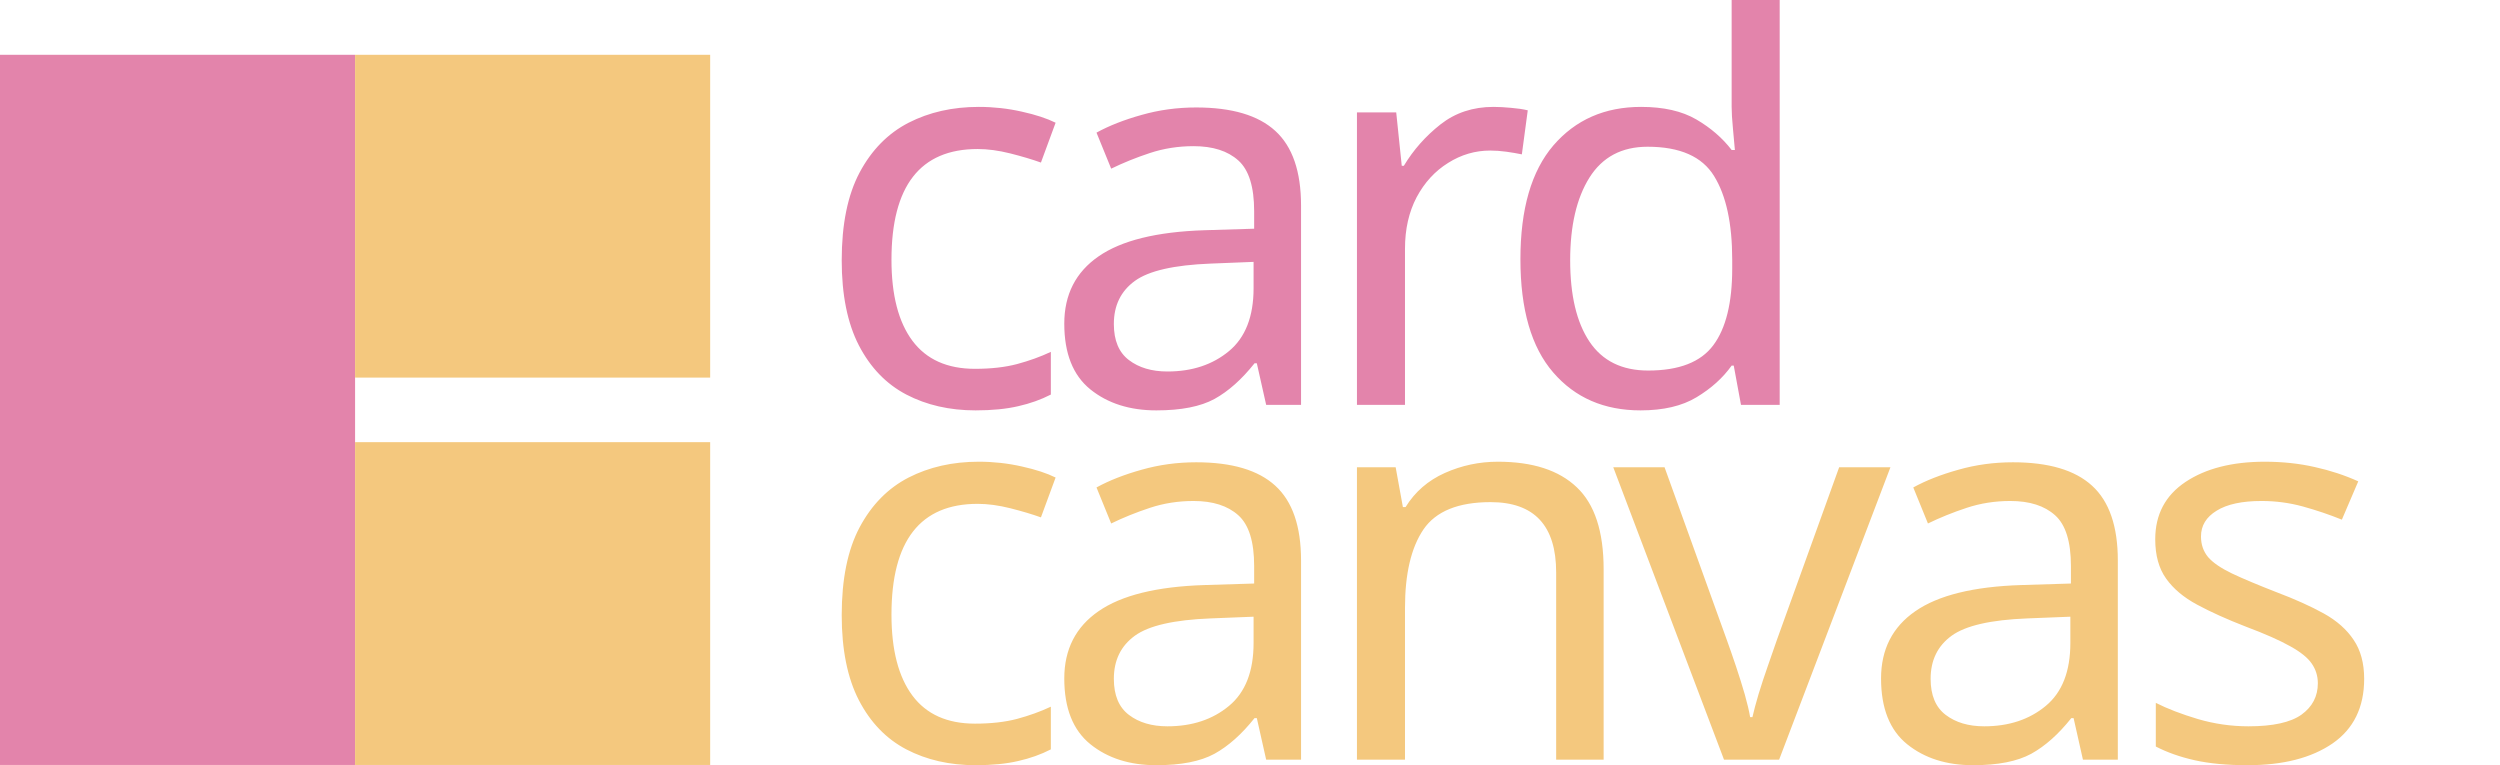
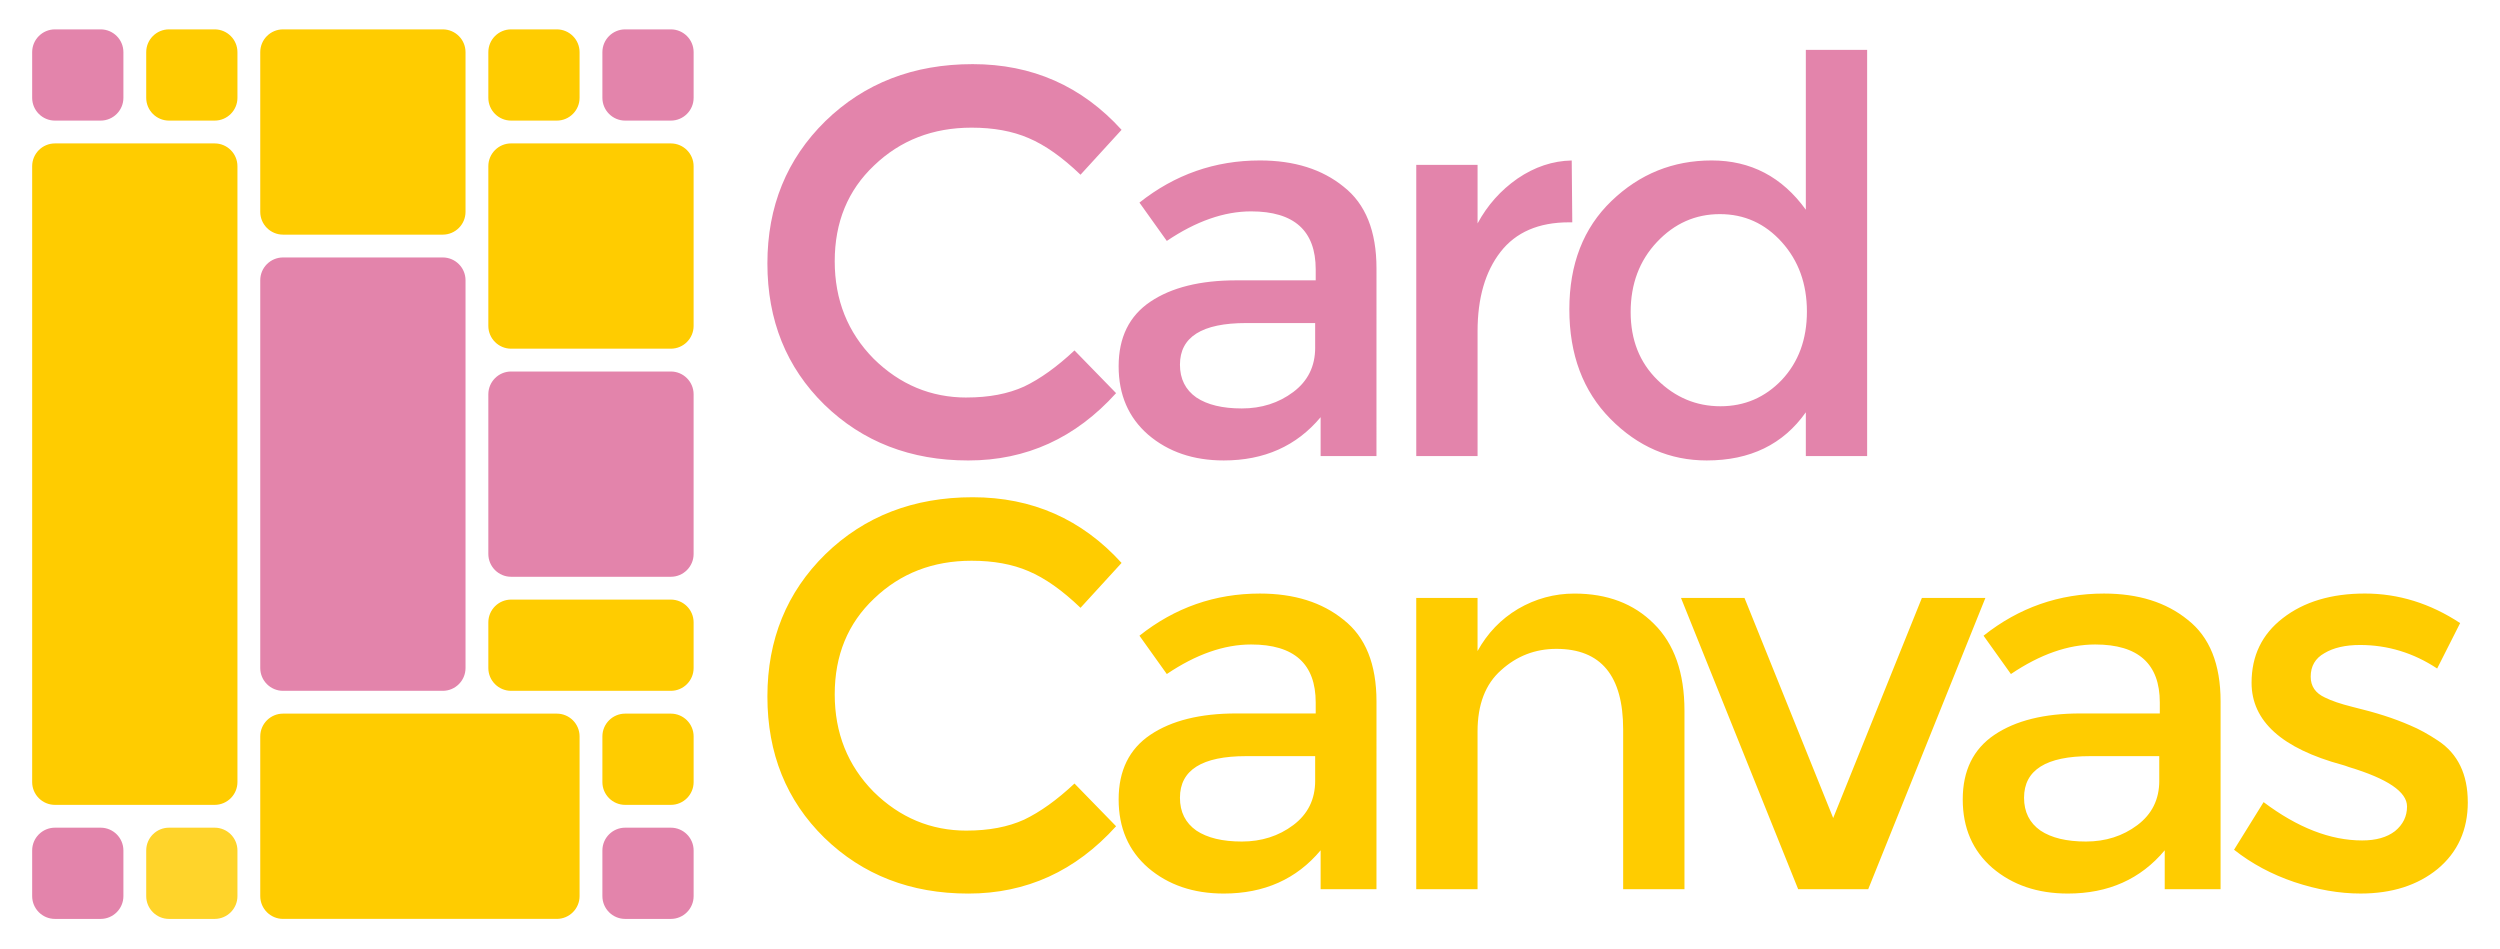
- <svg xmlns="http://www.w3.org/2000/svg" width="204.908mm" height="62.699mm" viewBox="0 0 204.908 62.699" version="1.1" id="svg1" xml:space="preserve">
-   <defs id="defs1" />
-   <g id="layer1" transform="translate(-5.092284,-2.465144)">
-     <g id="g8">
-       <text xml:space="preserve" style="font-size:44.724px;font-family:'Rage Italic';-inkscape-font-specification:'Rage Italic, ';letter-spacing:-2.836px;fill:#e384ab;fill-opacity:1;stroke-width:0.671;stroke-linecap:round;stroke-linejoin:round" x="71.627" y="35.651" id="text1">
-         <tspan id="tspan1" style="font-style:normal;font-variant:normal;font-weight:normal;font-stretch:normal;font-size:44.724px;font-family:Montserrat;-inkscape-font-specification:Montserrat;letter-spacing:-2.836px;fill:#e384ab;fill-opacity:1;stroke-width:0.671" x="71.627" y="35.651">card</tspan>
-       </text>
-       <text xml:space="preserve" style="font-style:normal;font-variant:normal;font-weight:normal;font-stretch:normal;font-size:44.724px;font-family:Montserrat;-inkscape-font-specification:Montserrat;letter-spacing:-2.836px;fill:#f4c87e;fill-opacity:1;stroke-width:0.671;stroke-linecap:round;stroke-linejoin:round" x="71.627" y="64.73" id="text2">
-         <tspan id="tspan2" style="letter-spacing:-2.836px;fill:#f4c87e;fill-opacity:1;stroke-width:0.671" x="71.627" y="64.73">canvas</tspan>
-       </text>
-       <rect style="fill:#e384ab;fill-opacity:1;stroke:none;stroke-width:0.555;stroke-linecap:round;stroke-linejoin:round" id="rect3" width="29.104" height="58.208" x="5.092" y="6.956" />
-       <rect style="fill:#f4c87e;fill-opacity:1;stroke:none;stroke-width:0.374;stroke-linecap:round;stroke-linejoin:round" id="rect6" width="29.104" height="26.458" x="34.196" y="6.956" />
-       <rect style="fill:#f4c87e;fill-opacity:1;stroke:none;stroke-width:0.374;stroke-linecap:round;stroke-linejoin:round" id="rect7" width="29.104" height="26.458" x="34.196" y="38.706" />
+ <svg xmlns="http://www.w3.org/2000/svg" width="145mm" height="55mm" viewBox="0 0 145 55" version="1.1" id="svg1">
+   <defs id="defs1">
+     </defs>
+   <g id="layer1">
+     <g id="g77" transform="translate(0.5425744,0.3802067)">
+       <path id="rect1" style="fill:#e384ab;stroke-width:0.529;stroke-linecap:round;stroke-linejoin:round" d="M 2.646,1.323 H 5.292 A 1.323,1.323 45 0 1 6.615,2.646 V 5.292 A 1.323,1.323 135 0 1 5.292,6.615 H 2.646 A 1.323,1.323 45 0 1 1.323,5.292 V 2.646 A 1.323,1.323 135 0 1 2.646,1.323 Z" />
+       <path id="rect2" style="fill:#ffcc00;stroke-width:0.529;stroke-linecap:round;stroke-linejoin:round" d="M 9.26,1.323 H 11.906 a 1.323,1.323 45 0 1 1.323,1.323 V 5.292 A 1.323,1.323 135 0 1 11.906,6.615 H 9.26 A 1.323,1.323 45 0 1 7.938,5.292 V 2.646 A 1.323,1.323 135 0 1 9.26,1.323 Z" />
+       <path id="rect3" style="fill:#ffcc00;stroke-width:1.191;stroke-linecap:round;stroke-linejoin:round" d="m 15.875,1.323 h 9.26 a 1.323,1.323 45 0 1 1.323,1.323 V 11.906 a 1.323,1.323 135 0 1 -1.323,1.323 H 15.875 A 1.323,1.323 45 0 1 14.552,11.906 V 2.646 A 1.323,1.323 135 0 1 15.875,1.323 Z" />
+       <path id="rect5" style="fill:#ffcc00;stroke-width:0.529;stroke-linecap:round;stroke-linejoin:round" d="M 29.104,1.323 H 31.75 a 1.323,1.323 45 0 1 1.323,1.323 V 5.292 A 1.323,1.323 135 0 1 31.75,6.615 H 29.104 A 1.323,1.323 45 0 1 27.781,5.292 V 2.646 a 1.323,1.323 135 0 1 1.323,-1.323 z" />
+       <path id="rect6" style="fill:#e384ab;stroke-width:0.529;stroke-linecap:round;stroke-linejoin:round" d="m 35.719,1.323 h 2.646 a 1.323,1.323 45 0 1 1.323,1.323 V 5.292 A 1.323,1.323 135 0 1 38.365,6.615 H 35.719 A 1.323,1.323 45 0 1 34.396,5.292 V 2.646 a 1.323,1.323 135 0 1 1.323,-1.323 z" />
+       <path id="rect7" style="fill:#ffcc00;stroke-width:2.137;stroke-linecap:round;stroke-linejoin:round" d="M 2.646,7.938 H 11.906 a 1.323,1.323 45 0 1 1.323,1.323 V 44.979 A 1.323,1.323 135 0 1 11.906,46.302 H 2.646 A 1.323,1.323 45 0 1 1.323,44.979 V 9.26 A 1.323,1.323 135 0 1 2.646,7.938 Z" />
+       <path id="rect15" style="fill:#e384ab;stroke-width:1.73;stroke-linecap:round;stroke-linejoin:round" d="m 15.875,14.552 h 9.26 a 1.323,1.323 45 0 1 1.323,1.323 v 22.49 a 1.323,1.323 135 0 1 -1.323,1.323 l -9.26,0 A 1.323,1.323 45 0 1 14.552,38.365 V 15.875 A 1.323,1.323 135 0 1 15.875,14.552 Z" />
+       <path id="rect18" style="fill:#ffcc00;stroke-width:1.191;stroke-linecap:round;stroke-linejoin:round" d="m 29.104,7.938 h 9.26 a 1.323,1.323 45 0 1 1.323,1.323 v 9.26 a 1.323,1.323 135 0 1 -1.323,1.323 H 29.104 A 1.323,1.323 45 0 1 27.781,18.521 V 9.26 a 1.323,1.323 135 0 1 1.323,-1.323 z" />
+       <path id="rect23" style="fill:#e384ab;stroke-width:1.191;stroke-linecap:round;stroke-linejoin:round" d="m 29.104,21.167 h 9.26 a 1.323,1.323 45 0 1 1.323,1.323 v 9.26 a 1.323,1.323 135 0 1 -1.323,1.323 H 29.104 A 1.323,1.323 45 0 1 27.781,31.75 v -9.26 a 1.323,1.323 135 0 1 1.323,-1.323 z" />
+       <path id="rect35" style="fill:#ffcc00;stroke-width:0.794;stroke-linecap:round;stroke-linejoin:round" d="m 29.104,34.396 h 9.26 a 1.323,1.323 45 0 1 1.323,1.323 v 2.646 a 1.323,1.323 135 0 1 -1.323,1.323 l -9.26,0 A 1.323,1.323 45 0 1 27.781,38.365 v -2.646 a 1.323,1.323 135 0 1 1.323,-1.323 z" />
+       <path id="rect42" style="fill:#ffcc00;stroke-width:0.529;stroke-linecap:round;stroke-linejoin:round" d="m 35.719,41.01 h 2.646 a 1.323,1.323 45 0 1 1.323,1.323 v 2.646 a 1.323,1.323 135 0 1 -1.323,1.323 h -2.646 a 1.323,1.323 45 0 1 -1.323,-1.323 v -2.646 a 1.323,1.323 135 0 1 1.323,-1.323 z" />
+       <path id="rect43" style="fill:#e384ab;stroke-width:0.529;stroke-linecap:round;stroke-linejoin:round" d="m 2.646,47.625 h 2.646 a 1.323,1.323 45 0 1 1.323,1.323 v 2.646 A 1.323,1.323 135 0 1 5.292,52.917 H 2.646 A 1.323,1.323 45 0 1 1.323,51.594 v -2.646 a 1.323,1.323 135 0 1 1.323,-1.323 z" />
+       <path id="rect44" style="fill:#ffd42a;stroke-width:0.529;stroke-linecap:round;stroke-linejoin:round" d="M 9.26,47.625 H 11.906 a 1.323,1.323 45 0 1 1.323,1.323 v 2.646 A 1.323,1.323 135 0 1 11.906,52.917 H 9.26 A 1.323,1.323 45 0 1 7.938,51.594 v -2.646 a 1.323,1.323 135 0 1 1.323,-1.323 z" />
+       <path id="rect45" style="fill:#ffcc00;stroke-width:1.485;stroke-linecap:round;stroke-linejoin:round" d="m 15.875,41.01 h 15.875 a 1.323,1.323 45 0 1 1.323,1.323 v 9.26 a 1.323,1.323 135 0 1 -1.323,1.323 H 15.875 A 1.323,1.323 45 0 1 14.552,51.594 V 42.333 A 1.323,1.323 135 0 1 15.875,41.01 Z" />
+       <path id="rect48" style="fill:#e384ab;stroke-width:0.529;stroke-linecap:round;stroke-linejoin:round" d="m 35.719,47.625 h 2.646 a 1.323,1.323 45 0 1 1.323,1.323 v 2.646 a 1.323,1.323 135 0 1 -1.323,1.323 h -2.646 a 1.323,1.323 45 0 1 -1.323,-1.323 v -2.646 a 1.323,1.323 135 0 1 1.323,-1.323 z" />
+     </g>
+     <g id="g78">
+       <path d="m 56.065,23.055 q 1.937,0 3.334,-0.635 1.397,-0.667 2.921,-2.095 l 2.413,2.477 q -3.524,3.905 -8.572,3.905 -5.016,0 -8.35,-3.239 -3.302,-3.239 -3.302,-8.191 0,-4.953 3.365,-8.255 3.397,-3.302 8.541,-3.302 5.175,0 8.636,3.81 l -2.381,2.604 q -1.587,-1.524 -3.016,-2.127 -1.397,-0.603 -3.302,-0.603 -3.365,0 -5.652,2.191 -2.286,2.159 -2.286,5.556 0,3.365 2.254,5.652 2.286,2.254 5.397,2.254 z m 23.77,3.397 h -3.239 V 24.198 q -2.095,2.508 -5.62,2.508 -2.635,0 -4.381,-1.492 -1.714,-1.492 -1.714,-3.969 0,-2.508 1.841,-3.747 1.841,-1.238 4.985,-1.238 h 4.604 v -0.635 q 0,-3.365 -3.747,-3.365 -2.349,0 -4.889,1.714 l -1.587,-2.223 q 3.08,-2.445 6.985,-2.445 2.985,0 4.858,1.524 1.905,1.492 1.905,4.731 z m -3.556,-6.287 V 18.737 h -4 q -3.842,0 -3.842,2.413 0,1.238 0.953,1.905 0.953,0.635 2.635,0.635 1.714,0 2.985,-0.953 1.27,-0.953 1.27,-2.572 z M 91.001,12.895 q -2.635,0 -3.969,1.714 -1.333,1.714 -1.333,4.604 v 7.239 h -3.556 V 9.561 h 3.556 V 12.959 q 0.857,-1.587 2.318,-2.603 1.492,-1.016 3.143,-1.048 L 91.192,12.895 q -0.095,0 -0.191,0 z m 7.99,13.811 q -3.207,0 -5.588,-2.413 -2.381,-2.413 -2.381,-6.35 0,-3.937 2.445,-6.287 2.445,-2.35 5.81,-2.35 3.397,0 5.461,2.858 V 2.894 h 3.556 V 26.452 h -3.556 v -2.54 q -1.968,2.794 -5.747,2.794 z M 94.578,18.102 q 0,2.413 1.556,3.937 1.556,1.524 3.651,1.524 2.095,0 3.556,-1.524 1.46,-1.556 1.46,-3.969 0,-2.413 -1.46,-4.032 -1.46,-1.619 -3.588,-1.619 -2.127,0 -3.651,1.619 -1.524,1.619 -1.524,4.064 z" id="text48" style="font-size:31.75px;font-family:Montserrat;-inkscape-font-specification:Montserrat;letter-spacing:-2.646px;fill:#e384ab;stroke-width:0.529;stroke-linecap:round;stroke-linejoin:round" aria-label="Card" />
+       <path d="m 56.065,48.175 q 1.937,0 3.334,-0.635 1.397,-0.667 2.921,-2.095 l 2.413,2.477 q -3.524,3.905 -8.572,3.905 -5.016,0 -8.35,-3.239 -3.302,-3.239 -3.302,-8.191 0,-4.953 3.365,-8.255 3.397,-3.302 8.541,-3.302 5.175,0 8.636,3.81 l -2.381,2.603 q -1.587,-1.524 -3.016,-2.127 -1.397,-0.603 -3.302,-0.603 -3.365,0 -5.652,2.191 -2.286,2.159 -2.286,5.556 0,3.365 2.254,5.652 2.286,2.254 5.397,2.254 z m 23.77,3.397 h -3.239 v -2.254 q -2.095,2.508 -5.62,2.508 -2.635,0 -4.381,-1.492 -1.714,-1.492 -1.714,-3.969 0,-2.508 1.841,-3.747 1.841,-1.238 4.985,-1.238 h 4.604 v -0.635 q 0,-3.365 -3.747,-3.365 -2.349,0 -4.889,1.714 l -1.587,-2.223 q 3.08,-2.445 6.985,-2.445 2.985,0 4.858,1.524 1.905,1.492 1.905,4.731 z m -3.556,-6.287 v -1.429 h -4 q -3.842,0 -3.842,2.413 0,1.238 0.953,1.905 0.953,0.635 2.635,0.635 1.714,0 2.985,-0.953 1.27,-0.953 1.27,-2.572 z m 9.419,-2.857 v 9.144 h -3.556 v -16.891 h 3.556 v 3.08 q 0.857,-1.556 2.349,-2.445 1.524,-0.889 3.27,-0.889 2.857,0 4.604,1.746 1.778,1.746 1.778,5.048 v 10.351 h -3.556 v -9.271 q 0,-4.667 -3.873,-4.667 -1.841,0 -3.207,1.238 -1.365,1.206 -1.365,3.556 z m 18.595,9.144 -6.795,-16.891 h 3.683 l 5.144,12.764 5.144,-12.764 h 3.683 l -6.795,16.891 z m 24.5,0 h -3.239 v -2.254 q -2.095,2.508 -5.62,2.508 -2.635,0 -4.381,-1.492 -1.714,-1.492 -1.714,-3.969 0,-2.508 1.841,-3.747 1.841,-1.238 4.985,-1.238 h 4.604 v -0.635 q 0,-3.365 -3.747,-3.365 -2.349,0 -4.889,1.714 l -1.587,-2.223 q 3.08,-2.445 6.985,-2.445 2.985,0 4.858,1.524 1.905,1.492 1.905,4.731 z m -3.556,-6.287 v -1.429 h -4 q -3.842,0 -3.842,2.413 0,1.238 0.953,1.905 0.953,0.635 2.635,0.635 1.714,0 2.985,-0.953 1.27,-0.953 1.27,-2.572 z m 17.896,1.238 q 0,2.413 -1.746,3.873 -1.746,1.429 -4.477,1.429 -1.841,0 -3.842,-0.667 -1.968,-0.667 -3.493,-1.873 l 1.714,-2.762 q 2.953,2.223 5.715,2.223 1.206,0 1.905,-0.54 0.699,-0.572 0.699,-1.429 0,-1.27 -3.365,-2.286 -0.254,-0.095 -0.381,-0.127 -5.271,-1.429 -5.271,-4.763 0,-2.349 1.81,-3.747 1.841,-1.429 4.763,-1.429 2.921,0 5.524,1.714 l -1.333,2.635 q -2.064,-1.365 -4.477,-1.365 -1.27,0 -2.064,0.476 -0.794,0.445 -0.794,1.365 0,0.826 0.826,1.206 0.572,0.286 1.587,0.54 1.048,0.254 1.841,0.508 0.794,0.254 1.524,0.572 0.762,0.318 1.619,0.889 1.714,1.143 1.714,3.556 z" id="text49" style="font-size:31.75px;font-family:Montserrat;-inkscape-font-specification:Montserrat;letter-spacing:-2.646px;fill:#ffcc00;stroke-width:0.529;stroke-linecap:round;stroke-linejoin:round" aria-label="Canvas" />
    </g>
  </g>
</svg>
